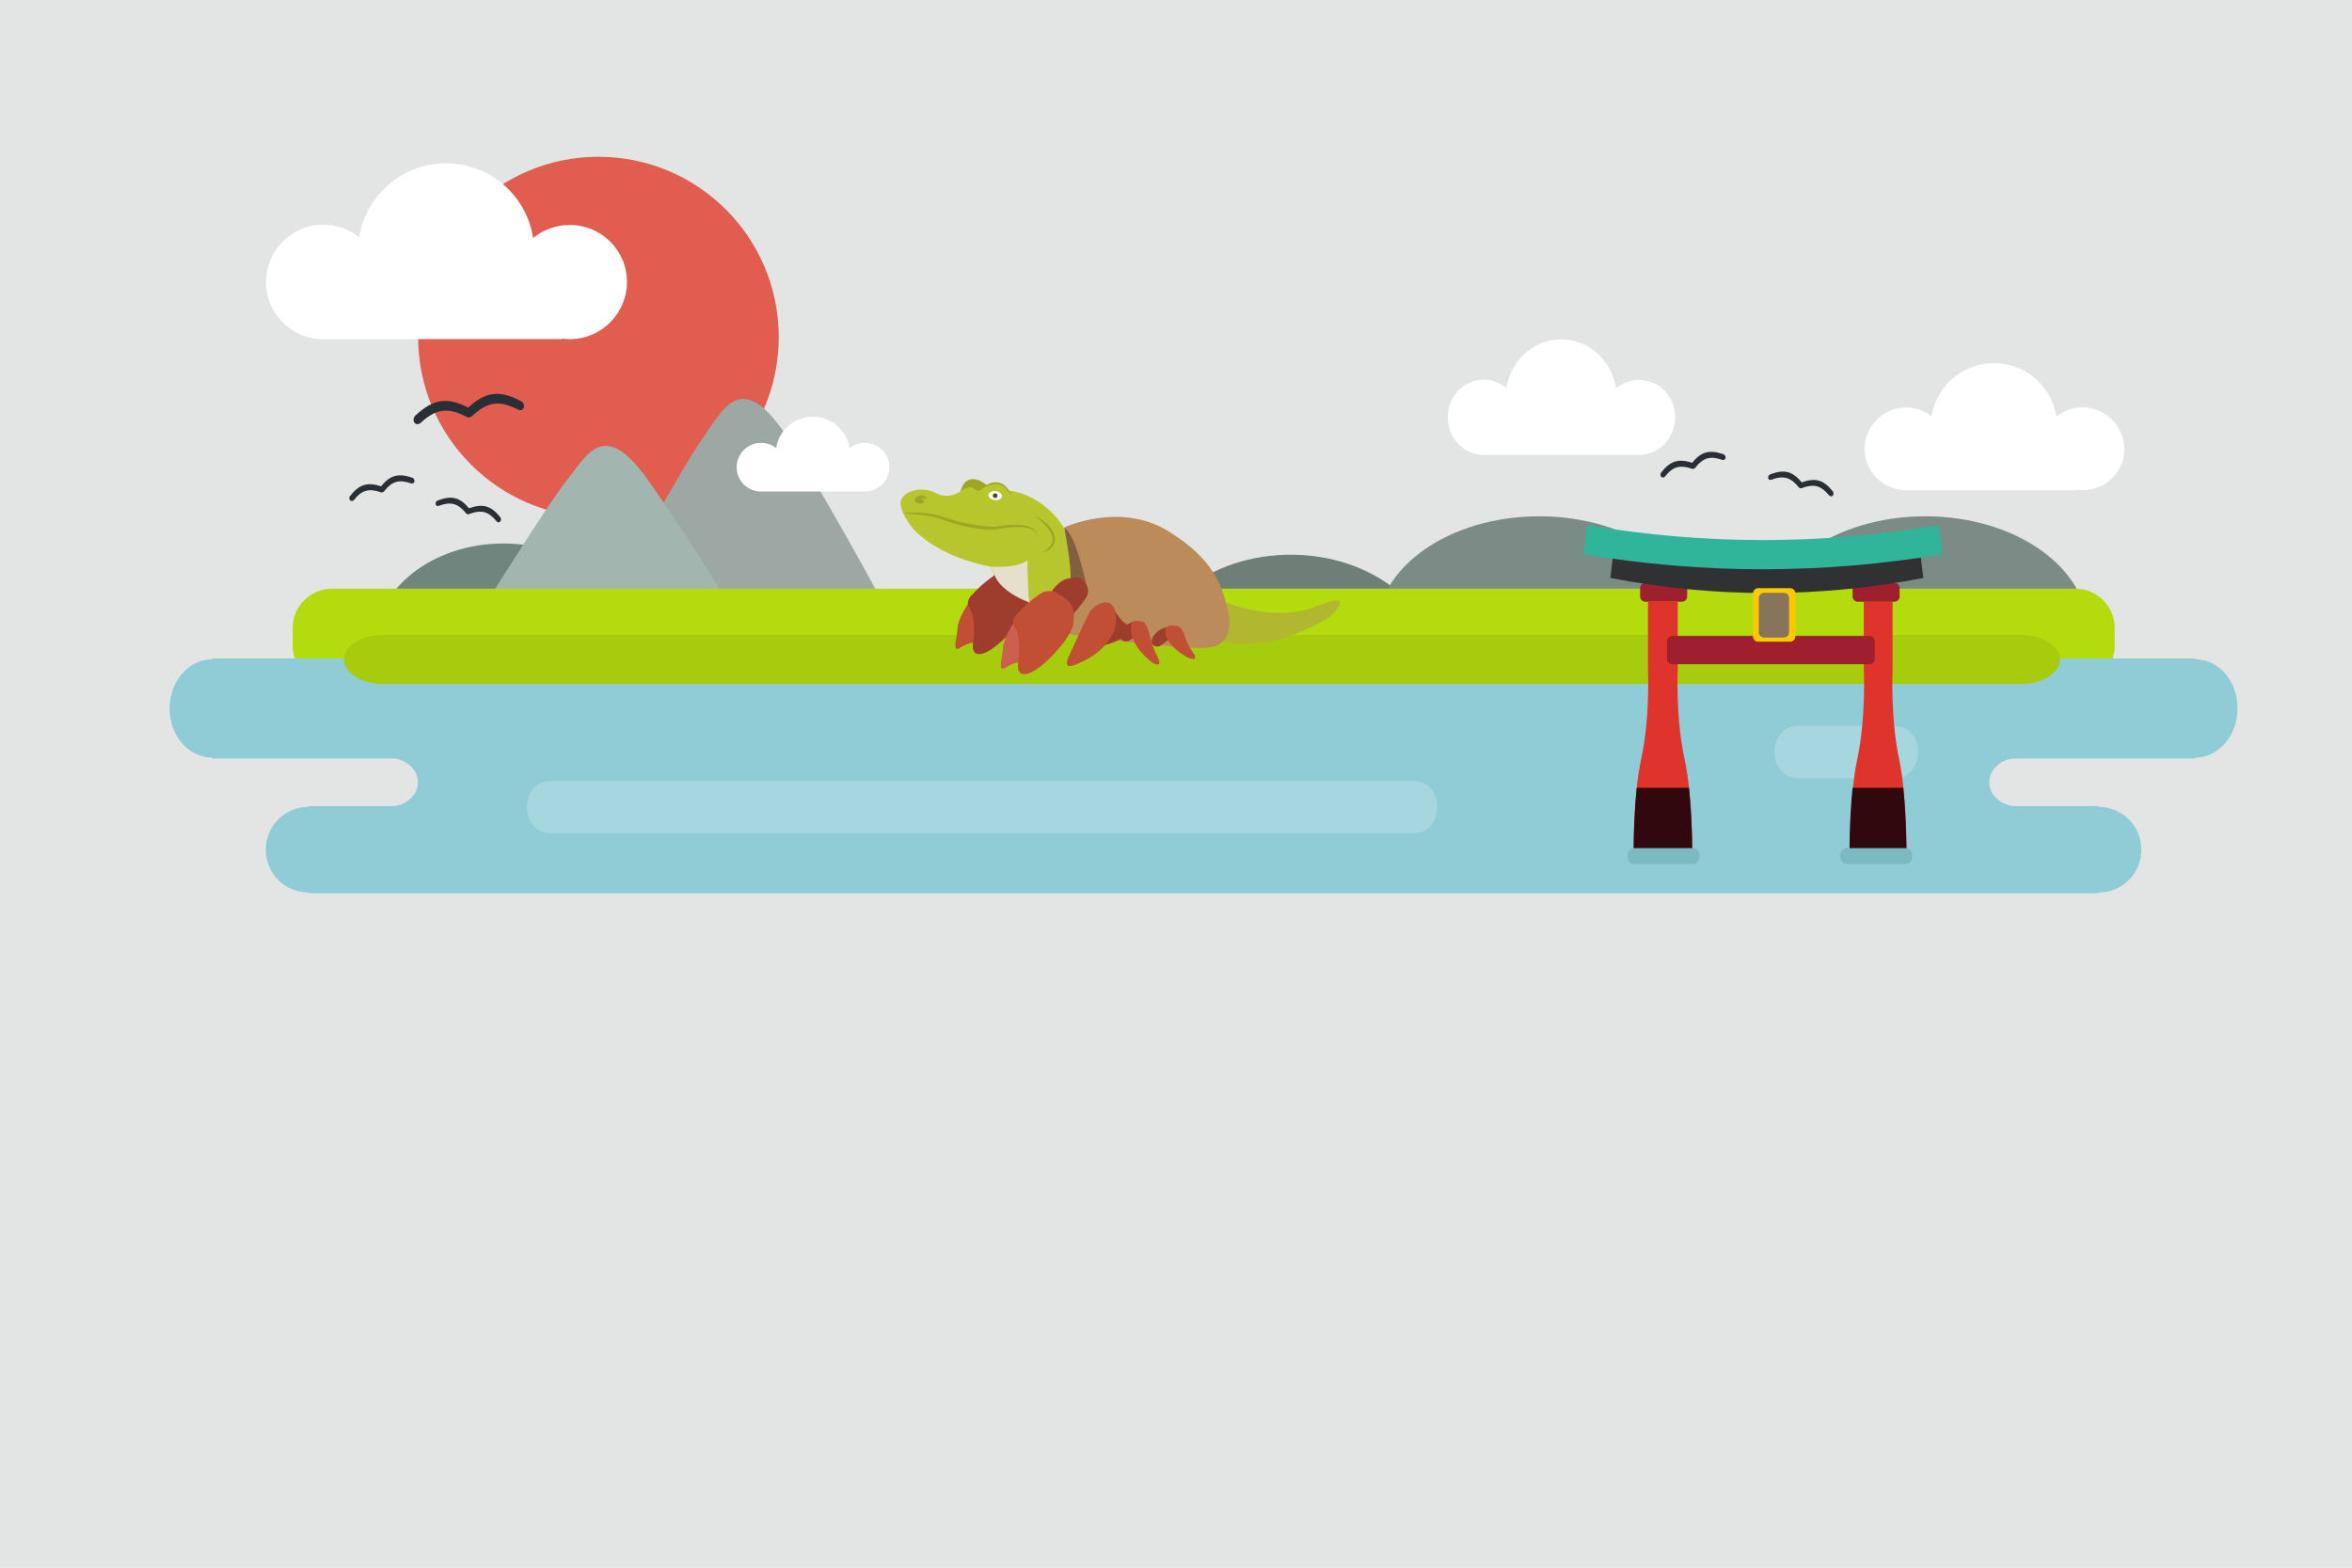
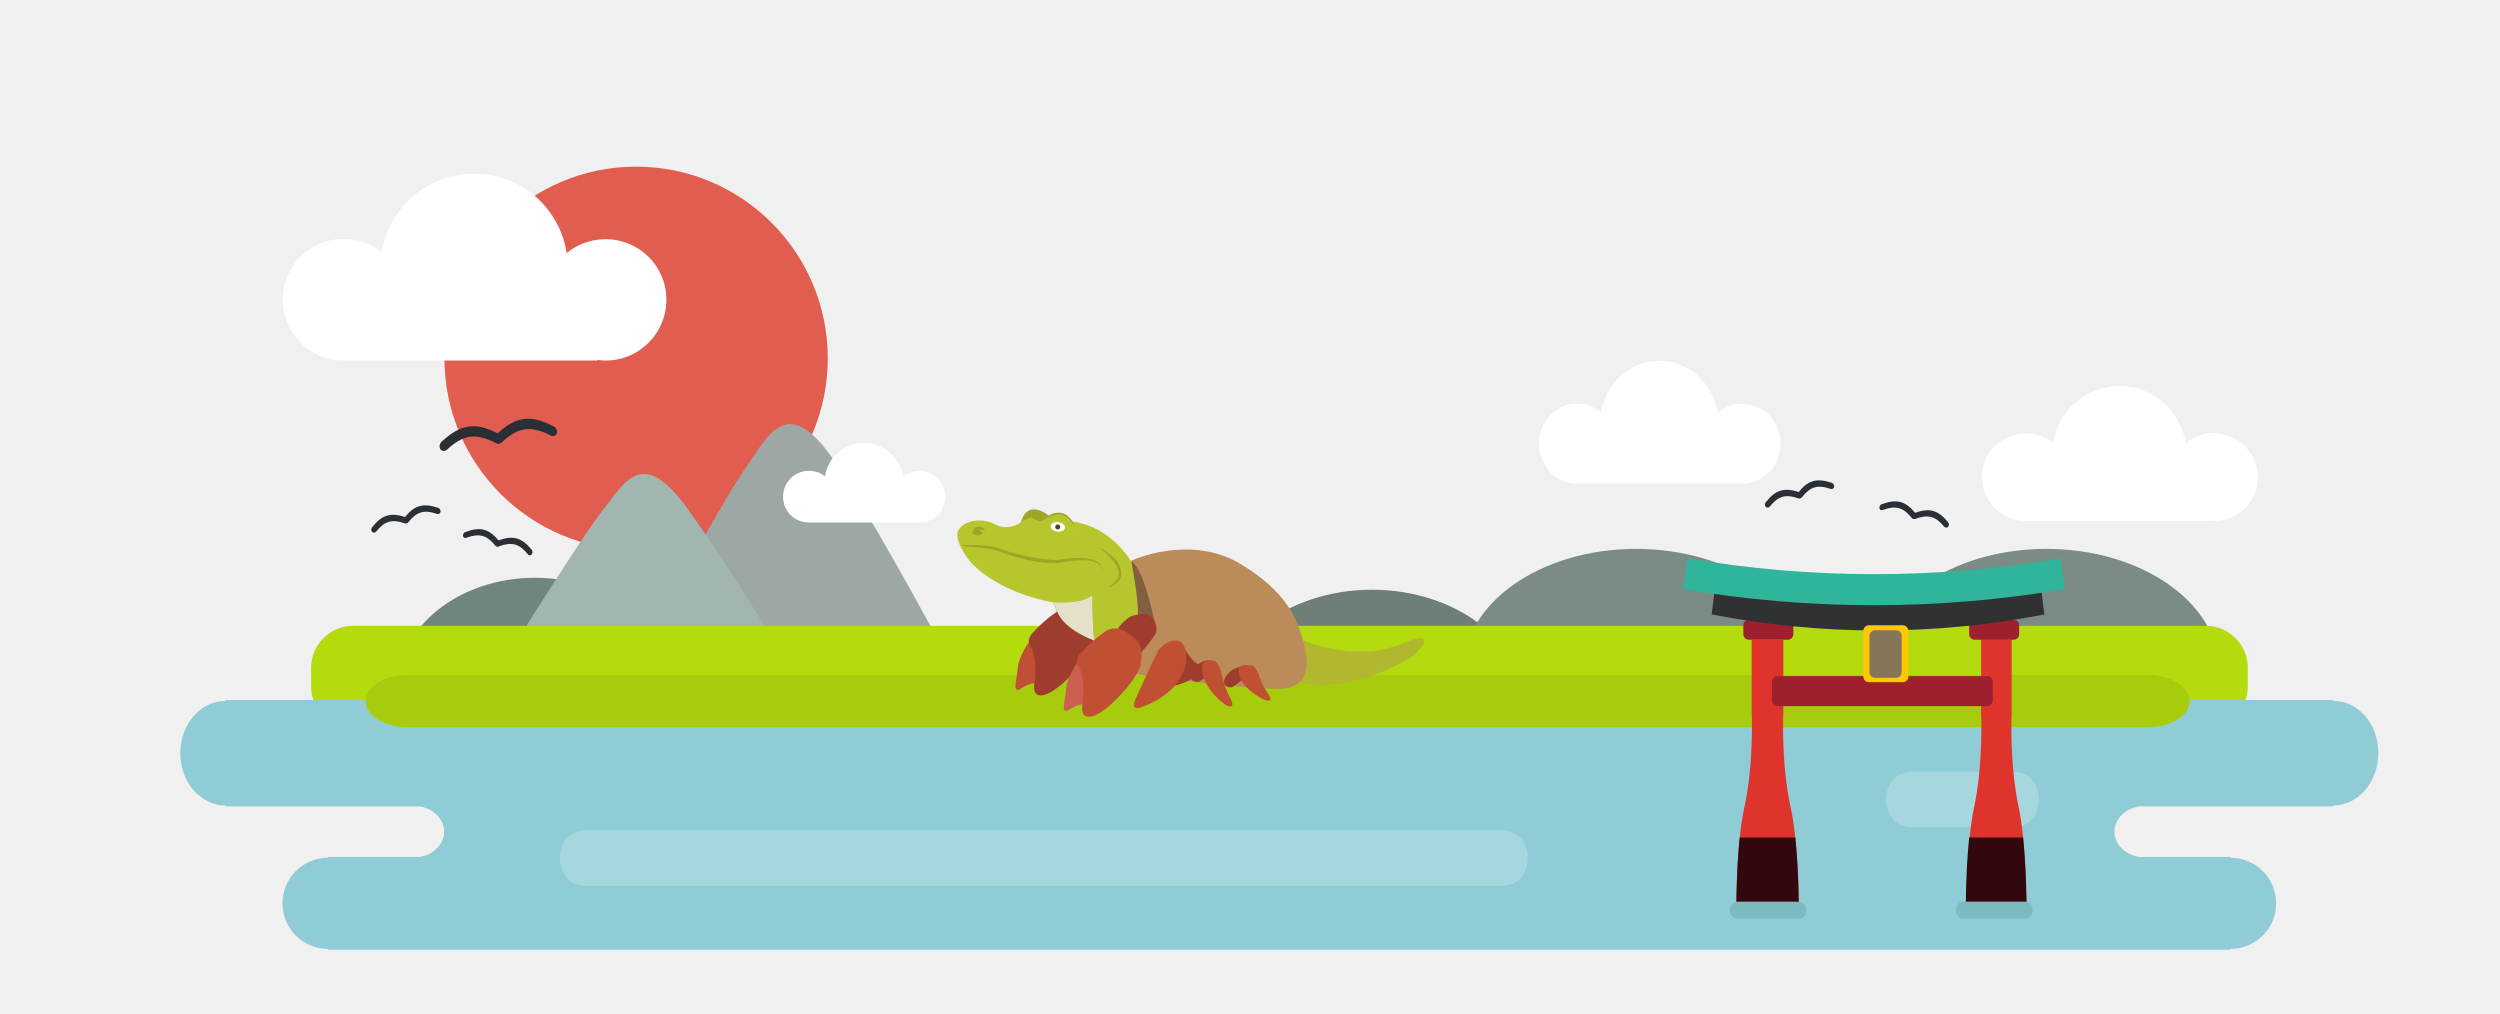
- <svg xmlns="http://www.w3.org/2000/svg" viewBox="0 0 900 600" id="svg2">
+ <svg xmlns="http://www.w3.org/2000/svg" viewBox="0 0 900 365" id="svg2">
  <style id="style4">
-     .st0{display:none;} .st1{display:inline;fill:#E3E5E5;} .st2{display:inline;opacity:0.5;} .st3{fill:#6E7F78;} .st4{fill:#70857D;} .st5{fill:#7A8C85;} .st6{fill:#E05D4F;} .st7{fill:#9DA8A4;} .st8{fill:#A2B5AF;} .st9{fill:#B3DB0E;} .st10{fill:#90CCD6;} .st11{fill:#9FD8E2;} .st12{opacity:0.2;fill:#FFFFFF;} .st13{fill:#FFFFFF;} .st14{fill:#A8E513;} .st15{fill:#A7CC0D;} .st16{display:inline;} .st17{fill:url(#SVGID_1_);} .st18{display:inline;fill:#FFFFFF;} .st21{display:inline;fill:none;stroke:#DEE2E2;stroke-miterlimit:10;} .st22{display:inline;opacity:0.65;fill:#444747;}   .st25{display:inline;opacity:0.65;fill:#383F3F;}  .st27{fill:#A0182F;} .st28{fill:#CC1A27;} .st29{fill:#30080D;} .st30{fill:#0D0B0C;} .st31{fill:#098572;} .st32{fill:#C6C12A;} .st33{fill:#56321A;} .st34{fill:#9E1F2D;} .st35{fill:#DE342C;} .st36{fill:#303133;} .st37{fill:#30B59B;} .st38{fill:#FFC800;} .st39{fill:#86745B;} .st40{fill:#7CBAC1;} .st41{fill:#2A2E35;} .st42{display:inline;fill:#B1B2B2;} .st43{display:inline;fill:#90A09F;} .st44{display:inline;fill:#B7978F;} .st45{fill:#9FA526;} .st46{fill:#CC5F4E;} .st47{fill:#9E3D2D;} .st48{fill:#C14F34;} .st49{fill:#B7C62C;} .st50{fill:#BB8B5A;} .st51{fill:#825F3E;} .st52{fill:#AF452F;} .st53{fill:#252830;} .st54{fill:none;stroke:#9FA526;stroke-miterlimit:10;} .st55{fill:#F0EAD1;} .st56{fill:#B1B72E;} .st57{fill:#E5E0CA;} .st58{fill:#454716;} .st59{display:inline;fill:#21304C;} 
+   .st3{fill:#6E7F78;} .st4{fill:#70857D;} .st5{fill:#7A8C85;} .st6{fill:#E05D4F;} .st7{fill:#9DA8A4;} .st8{fill:#A2B5AF;} .st9{fill:#B3DB0E;} .st10{fill:#90CCD6;} .st12{opacity:0.2;fill:#FFFFFF;} .st13{fill:#FFFFFF;} .st14{fill:#A8E513;} .st15{fill:#A7CC0D;} .st16{display:inline;} .st17{fill:url(#SVGID_1_);} .st18{display:inline;fill:#FFFFFF;} .st21{display:inline;fill:none;stroke:#DEE2E2;stroke-miterlimit:10;} .st22{display:inline;opacity:0.65;fill:#444747;}   .st25{display:inline;opacity:0.65;fill:#383F3F;}  .st27{fill:#A0182F;} .st28{fill:#CC1A27;} .st29{fill:#30080D;} .st30{fill:#0D0B0C;} .st31{fill:#098572;} .st32{fill:#C6C12A;} .st33{fill:#56321A;} .st34{fill:#9E1F2D;} .st35{fill:#DE342C;} .st36{fill:#303133;} .st37{fill:#30B59B;} .st38{fill:#FFC800;} .st39{fill:#86745B;} .st40{fill:#7CBAC1;} .st41{fill:#2A2E35;} .st42{display:inline;fill:#B1B2B2;} .st43{display:inline;fill:#90A09F;} .st44{display:inline;fill:#B7978F;} .st45{fill:#9FA526;} .st46{fill:#CC5F4E;} .st47{fill:#9E3D2D;} .st48{fill:#C14F34;} .st49{fill:#B7C62C;} .st50{fill:#BB8B5A;} .st51{fill:#825F3E;} .st52{fill:#AF452F;} .st53{fill:#252830;} .st54{fill:none;stroke:#9FA526;stroke-miterlimit:10;} .st55{fill:#F0EAD1;} .st56{fill:#B1B72E;} .st57{fill:#E5E0CA;} .st58{fill:#454716;} .st59{display:inline;fill:#21304C;}
  </style>
-   <path class="st0 st1" d="M0 0h900v600H0z" id="Laag_2" />
  <g id="Background">
    <ellipse class="st3" cx="493.9" cy="255.9" rx="55.7" ry="43.6" id="ellipse8" />
+     <ellipse class="st4" cx="192.6" cy="247.4" rx="49.4" ry="39.4" id="ellipse16" />
    <ellipse class="st5" cx="589" cy="241.2" rx="62.2" ry="43.6" id="ellipse12" />
    <ellipse class="st5" cx="736.7" cy="241.2" rx="62.2" ry="43.6" id="ellipse14" />
-     <ellipse class="st4" cx="192.6" cy="247.4" rx="49.4" ry="39.4" id="ellipse16" />
    <circle class="st6" cx="229" cy="129" r="69" id="circle18" />
    <path class="st7" d="M226.5 241.2s33.8-61.3 42-72.9c8.2-11.6 15.3-28.4 33.4 0 18.1 28.4 41.6 72.9 41.6 72.9h-117z" id="path20" />
    <path class="st8" d="M179.5 241.2s30.4-48.9 37.9-58.1c7.4-9.2 13.8-22.7 30.1 0s37.5 58.1 37.5 58.1H179.5z" id="path22" />
    <path class="st9" d="M809.2 247.2c0 8.2-6.8 15-15 15H127c-8.2 0-15-6.8-15-15v-6.9c0-8.2 6.8-15 15-15h667.2c8.2 0 15 6.8 15 15v6.9z" id="path24" />
    <path class="st10" d="M839.9 252.3v-.3H81.3v.3c-9.1 0-16.4 8.4-16.4 18.9S72.3 290 81.3 290v.3H151c5.1.8 8.9 4.6 8.9 9.1s-3.8 8.3-8.9 9.1h-32.9v.3c-9.1 0-16.4 7.3-16.4 16.4s7.3 16.4 16.4 16.4v.3H803v-.3c9.1 0 16.4-7.3 16.4-16.4s-7.3-16.4-16.4-16.4v-.3h-32.9c-5.1-.8-8.9-4.6-8.9-9.1s3.8-8.3 8.9-9.1h69.7v-.3c9.1 0 16.4-8.4 16.4-18.9s-7.2-18.8-16.3-18.8z" id="path26" />
    <path class="st12" d="M542 299.1v-.2H209.6v.2c-4.4 0-8 4.4-8 9.8s3.6 9.8 8 9.8v.2H542v-.2c4.4 0 8-4.4 8-9.8s-3.6-9.8-8-9.8zM726 278v-.2h-39v.2c-4.4 0-8 4.4-8 9.8s3.6 9.8 8 9.8v.2h39v-.2c4.4 0 8-4.4 8-9.8s-3.6-9.8-8-9.8z" id="path32" />
    <path class="st13" d="M218 86.1c-5.3 0-10.2 1.9-14 5-2.5-16.2-16.4-28.6-33.3-28.6-16.8 0-30.7 12.3-33.3 28.3-3.8-3-8.5-4.8-13.7-4.8-12.1 0-21.9 9.8-21.9 21.9s9.8 21.9 21.9 21.9H215v-.2c1 .1 2 .2 3 .2 12.1 0 21.9-9.8 21.9-21.9s-9.8-21.8-21.9-21.8zm578.9 69.8c-3.8 0-7.3 1.4-10 3.6-1.8-11.6-11.8-20.5-23.9-20.5-12.1 0-22.1 8.8-23.9 20.4-2.7-2.2-6.1-3.4-9.8-3.4-8.7 0-15.8 7.1-15.8 15.8 0 8.7 7.1 15.8 15.8 15.8h65.6v-.2c.7.1 1.4.2 2.2.2 8.7 0 15.8-7.1 15.8-15.8-.2-8.8-7.3-15.9-16-15.9zm-169.7-10.5c-3.4 0-6.4 1.2-8.8 3.3-1.6-10.6-10.4-18.8-21-18.8s-19.3 8.1-21 18.6c-2.4-2-5.4-3.2-8.6-3.2-7.6 0-13.8 6.4-13.8 14.4s6.2 14.4 13.8 14.4h57.5v-.1c.6.1 1.2.1 1.9.1 7.6 0 13.8-6.4 13.8-14.4 0-7.9-6.1-14.3-13.8-14.3zM331 169.5c-2.2 0-4.3.8-5.9 2.1-1-6.8-6.9-12.1-14.1-12.1-7.1 0-13 5.2-14 12-1.6-1.3-3.6-2-5.8-2-5.1 0-9.3 4.1-9.3 9.3s4.1 9.3 9.3 9.3h38.5v-.1c.4.1.8.1 1.3.1 5.1 0 9.3-4.1 9.3-9.3s-4.2-9.3-9.3-9.3z" id="path34" />
    <path class="st15" d="M788.3 252.4c0 5.2-6.8 9.4-15 9.4H146.6c-8.2 0-15-4.2-15-9.4s6.8-9.4 15-9.4h626.7c8.3 0 15 4.3 15 9.4z" id="path44" />
  </g>
  <g id="Toori_Birds">
    <path class="st34" d="M645.6 228.3c0 1.1-.9 2-2 2h-14c-1.1 0-2-.9-2-2v-3.2c0-1.1.9-2 2-2h14c1.1 0 2 .9 2 2v3.2z" id="path94" />
    <path class="st35" d="M644.6 290.5c-3.5-16-2.6-34.4-2.6-34.4v-25.9h-11.4v25.9s.9 18.4-2.6 34.4c-3.1 13.9-2.9 37.1-2.9 37.1h22.4c.1 0 .2-23.1-2.9-37.1z" id="path96" />
    <path class="st29" d="M646.3 301.5h-20c-1.3 12.6-1.2 26.1-1.2 26.1h22.4c.1 0 .1-13.5-1.2-26.1z" id="path98" />
    <path class="st35" d="M726.7 290.5c-3.4-16-2.5-34.4-2.5-34.4v-25.9h-11v25.9s.9 18.4-2.5 34.4c-3 13.9-2.8 37.1-2.8 37.1h21.8c-.2 0 0-23.1-3-37.1z" id="path100" />
    <path class="st29" d="M728.3 301.5h-19.4c-1.3 12.6-1.2 26.1-1.2 26.1h21.8s.1-13.5-1.2-26.1z" id="path102" />
    <path class="st34" d="M726.9 228.3c0 1.1-.9 2-2 2h-14c-1.1 0-2-.9-2-2v-3.2c0-1.1.9-2 2-2h14c1.1 0 2 .9 2 2v3.2z" id="path104" />
    <path class="st36" d="M736 221.2c-39.9 7.7-79.9 7.7-119.8 0 .5-4.4.8-6.6 1.4-11.1 39 7.6 78 7.6 117.1 0 .4 4.5.7 6.7 1.3 11.1z" id="path106" />
    <path class="st37" d="M743.3 212.1c-45.8 7.7-91.6 7.7-137.4 0 .6-4.4.9-6.6 1.6-11.1 44.8 7.6 89.5 7.6 134.3 0l1.5 11.1z" id="path108" />
    <path class="st34" d="M717.4 252.2c0 1.1-.9 2-2 2h-75.5c-1.1 0-2-.9-2-2v-6.8c0-1.1.9-2 2-2h75.5c1.1 0 2 .9 2 2v6.8z" id="path110" />
    <path class="st38" d="M687 243.6c0 1.1-.9 2-2 2h-12.2c-1.1 0-2-.9-2-2v-16.5c0-1.1.9-2 2-2H685c1.1 0 2 .9 2 2v16.5z" id="path112" />
    <path class="st39" d="M684.6 242c0 1.1-.9 2-2 2H675c-1.1 0-2-.9-2-2v-13.1c0-1.1.9-2 2-2h7.6c1.1 0 2 .9 2 2V242z" id="path114" />
    <path class="st40" d="M647.7 330.7h-22.3c-1.4 0-2.6-1.2-2.6-2.6v-.9c0-1.4 1.2-2.6 2.6-2.6h22.3c1.4 0 2.6 1.2 2.6 2.6v.9c0 1.4-1.2 2.6-2.6 2.6zm81.4 0h-22.3c-1.4 0-2.6-1.2-2.6-2.6v-.9c0-1.4 1.2-2.6 2.6-2.6h22.3c1.4 0 2.6 1.2 2.6 2.6v.9c-.1 1.4-1.2 2.6-2.6 2.6z" id="path116" />
    <path class="st41" d="M145.7 188.4c-4.6-1.6-7.3-.8-10.3 3-.4.4-1 .5-1.4.1-.4-.4-.5-1.2 0-1.7 3.5-4.5 6.7-5.4 12.1-3.6.6.2 1 .9.9 1.5-.2.6-.8.9-1.3.7z" id="path118" />
    <path class="st41" d="M157.3 185c-4.6-1.6-7.3-.8-10.3 3-.4.4-1 .5-1.4.1-.4-.4-.5-1.2 0-1.7 3.5-4.5 6.7-5.4 12.1-3.6.6.2 1 .9.9 1.5-.2.6-.7.9-1.3.7zm490.1-5.6c-4.6-1.6-7.3-.8-10.3 3-.4.4-1 .5-1.4.1-.4-.4-.5-1.2 0-1.7 3.5-4.5 6.7-5.4 12.1-3.6.6.2 1 .9.9 1.5-.2.6-.8.9-1.3.7z" id="path120" />
    <path class="st41" d="M659 176c-4.6-1.6-7.3-.8-10.3 3-.4.4-1 .5-1.4.1-.4-.4-.5-1.2 0-1.7 3.5-4.5 6.7-5.4 12.1-3.6.6.2 1 .9.9 1.5-.2.6-.7.9-1.3.7zm-480.7 20.4c-3.1-3.8-5.8-4.5-10.4-2.8-.5.2-1.1 0-1.2-.6-.1-.6.2-1.3.9-1.5 5.4-2 8.5-1.1 12.1 3.3.4.5.4 1.3 0 1.7-.5.4-1.1.3-1.4-.1z" id="path122" />
    <path class="st41" d="M190 199.5c-3.1-3.8-5.8-4.5-10.4-2.8-.5.2-1.1 0-1.2-.6-.1-.6.2-1.3.9-1.5 5.4-2 8.5-1.1 12.1 3.3.4.5.4 1.3 0 1.7-.5.5-1.1.4-1.4-.1zm498.2-13.1c-3.1-3.8-5.8-4.5-10.4-2.8-.5.2-1.1 0-1.2-.6-.1-.6.2-1.3.9-1.5 5.4-2 8.5-1.1 12.1 3.3.4.5.4 1.3 0 1.7-.4.4-1 .3-1.4-.1z" id="path124" />
    <path class="st41" d="M699.9 189.6c-3.1-3.8-5.8-4.5-10.4-2.8-.5.2-1.1 0-1.2-.6-.1-.6.2-1.3.9-1.5 5.4-2 8.5-1.1 12.1 3.3.4.5.4 1.3 0 1.7-.4.4-1 .3-1.4-.1zm-521.4-30.1c-7.2-3.7-11.7-3.1-17.6 2.4-.7.6-1.7.6-2.3-.1-.6-.8-.4-2.1.4-2.8 6.9-6.4 12.2-7.2 20.5-2.8 1 .5 1.5 1.7 1.1 2.6-.3.9-1.2 1.2-2.1.7z" id="path126" />
    <path class="st41" d="M198.3 156.8c-7.2-3.7-11.7-3.1-17.6 2.4-.7.6-1.7.6-2.3-.1-.6-.8-.4-2.1.4-2.8 6.9-6.4 12.2-7.2 20.5-2.8 1 .5 1.5 1.7 1.1 2.6-.3.8-1.2 1.1-2.1.7z" id="path128" />
  </g>
  <g id="Crabigator">
    <path class="st45" d="M377.5 185.6s-7.7-6.6-10.1 2.9c-1.9 7.6 10.1-2.9 10.1-2.9z" id="path148" />
    <path class="st56" d="M468.6 230.3s18.8 8.4 35.3 1.7 4.9 4.1 4.9 4.1-21.5 14.5-42 9.3c-20.4-5.3 1.8-15.1 1.8-15.1z" id="path192" />
    <path class="st48" d="M370.6 230.9s-3.9 5.3-4.2 9.6-2.3 9.6 1.2 7.3 7.7-2.3 7.7-2.3 1.6-14.3-4.7-14.6z" id="path194" />
    <path class="st50" d="M407.2 201.9s21.1-10 39.7 1.3 21 22.7 22.7 29.5c1.7 6.8 1.6 15.2-9.3 15.3s-45.9-4.2-52.5-5.5c-6.7-1.3 1.6-19.4 1.6-19.4s5.1-10.6-2.2-21.2z" id="path196" />
    <path class="st49" d="M407 201.8s-6.9-12-20.6-14c-.759-.192-2.054-1.554-2.116-1.518-.095.056 1.432 1.804 2.381 3.657.207.405-.603.093-2.449-.233-1.004-.177-2.35-.391-3.39-.549-1.501-.228-2.401-.478-3.443-.697-1.518-.319-2.256-.293-3.039-.615-3.44-1.412-1.869-2.028-5.644-.646 0 0-4.9 4.5-10.4 1.6s-12.2-1-13.5 2.6c-1.3 3.6 4.3 10.9 5.6 12 1.3 1.1 9.4 9.7 28.7 13.5 1.4 2.7 1.9 5.8 1.9 5.8l13.7 13 18.4-12.3zm-32.428-13.84s4.501-3.825 8.32-2.57c1.555.511 2.659 2.702 3.823 4.743.103.181.142-.018-.488-.057" id="path198" fill="#b7c62c" />
    <path class="st47" d="M372.4 227.2s-3.5 2.7-1.3 5.7 1.6 11.3 1.3 12.8c-.3 1.6-.7 6.4 4.8 4s15.3-13.1 16.1-17.8c.9-4.7 0-7.7-1.9-9.1-1.9-1.4-6-5.9-10.9-2.6-4.9 3.3-8.1 7-8.1 7z" id="path200" />
    <path class="st57" d="M393.2 214.4s-.2 6.1.7 16.2c-11.9-4.6-13.3-10.5-13.3-10.5l-1.4-3.3c0 .1 9.9.9 14-2.4z" id="path202" />
    <path class="st47" d="M446.4 240.1s-3.1.3-5.1 3.5c-2 3.1 1.1 4.5 2.6 3.6 1.5-.9 3.5-2.6 3.5-2.6s.5-3.7-1-4.5zm-11.7-2.4s-3.4.3-5.5 3.7c-2.1 3.3 1.2 4.7 2.8 3.8s3.8-2.8 3.8-2.8.6-3.9-1.1-4.7z" id="path204" />
    <path class="st47" d="M426.1 233.1s2.8 4.6 4.6 5.6c1.7 1.1 2 2.6.7 4.1s-6.3 3.7-8.9 4.1 3.6-13.8 3.6-13.8z" id="path206" />
    <path class="st48" d="M419 250.4s8.9-5.9 8-14.8c-.9-8.9-8.7-3.9-10.2-1.1s-7.8 16.7-7.8 16.7-2.8 5.2 2.2 3.3 7.8-4.1 7.8-4.1zm20.7-8.2s-1.1-4.1-2.6-4.3c-1.5-.2-5.4-1.5-4.1 4.8 1.3 6.3 8.2 11.1 8.2 11.1s4.1 2.2 1.7-2.5-2.8-7.4-3.2-9.1zm13.5.7s-1.1-3.2-2.7-3.3-5.6-1.2-4.3 3.7 8.6 8.5 8.6 8.5 4.3 1.7 1.8-1.9-2.9-5.6-3.4-7z" id="path208" />
    <path class="st51" d="M416.2 226.6s-3.9-21.6-9-24.6c.7 3.3 3.3 17.4 2.2 21.3-1.2 3.8 6.8 3.3 6.8 3.3z" id="path210" />
    <path class="st46" d="M388 238.3s-3.9 5.4-4.2 9.7c-.3 4.3-2.3 9.7 1.2 7.4 3.5-2.3 7.7-2.3 7.7-2.3s1.5-14.5-4.7-14.8z" id="path212" />
    <path class="st47" d="M402.6 226s2.7-3.7 5.4-4.4c2.7-.7 4.5-.9 6 .1s3.3 4.1 1.8 6.7c-1.5 2.6-5.4 7-5.4 7s-7.6-6.3-7.8-9.4z" id="path214" />
    <path class="st48" d="M389.7 234.5s-3.5 2.7-1.3 5.8c2.2 3 1.6 11.4 1.3 13-.3 1.6-.7 6.5 4.8 4.1 5.5-2.5 15.2-13.3 16.1-18.1s0-7.8-1.9-9.3c-1.9-1.4-5.9-5.9-10.9-2.6-4.9 3.4-8.1 7.1-8.1 7.1z" id="path216" />
    <path class="st45" d="M395.4 197s.3.1.8.4c.5.3 1.2.6 2 1.2l1.2.9c.4.3.9.7 1.3 1.1.9.8 1.7 1.8 2.3 3 .3.6.5 1.2.6 1.9.1.7.1 1.4-.1 2l-.3.9c-.2.3-.3.5-.5.7-.4.5-.8.8-1.1 1.1-.4.3-.8.5-1.1.7-.3.2-.6.3-.9.4-.5.2-.8.3-.8.3s.3-.2.7-.5c.2-.1.5-.4.8-.6.3-.2.6-.5.9-.8.3-.3.6-.7.9-1.1.1-.2.2-.4.4-.7.1-.2.2-.5.2-.7.1-.5.1-1.1 0-1.6s-.3-1.1-.6-1.6l-.9-1.5c-.4-.5-.7-.9-1.1-1.3l-2.2-2.2c-.7-.6-1.3-1.1-1.7-1.5-.6-.3-.8-.5-.8-.5zm-21-8.9s.1-.2.5-.5c.3-.3.8-.7 1.4-1.2.3-.2.6-.4 1-.7l1.2-.6c.4-.2.9-.3 1.4-.4.2-.1.5-.1.8-.1.3 0 .5-.1.8 0l.8.1c.3.1.5.2.8.3.5.1.9.5 1.3.8.4.3.7.7 1 1 .3.3.5.7.7 1 .2.3.4.6.4.9.1.3.2.5.3.7.1.4.2.6.2.6s-.1-.2-.4-.6c-.1-.2-.2-.4-.4-.7-.1-.3-.4-.5-.6-.8-.2-.3-.4-.6-.7-.9-.3-.2-.6-.6-.9-.8-.4-.2-.7-.5-1.1-.6-.2-.1-.4-.2-.6-.2l-.7-.1c-.2-.1-.4 0-.7 0-.2 0-.4 0-.7.1-.4.1-.9.1-1.3.3-.8.2-1.6.6-2.2.9-1.5.9-2.3 1.5-2.3 1.5z" id="path218" />
    <ellipse transform="rotate(-82 380.806 189.68)" class="st13" cx="380.8" cy="189.7" rx="1.7" ry="2.6" id="ellipse220" />
    <ellipse transform="rotate(-82 351.833 191.703)" class="st45" cx="351.8" cy="191.7" rx="1" ry="1.8" id="ellipse222" />
    <path class="st45" d="M350.1 191.5s0-.4.3-.8c.1-.2.4-.5.7-.7.3-.2.7-.3 1.1-.4.4 0 .8 0 1.1.1.3.1.6.3.8.5.2.2.3.3.4.5.1.1.1.2.1.2h-.2c-.2 0-.4-.1-.6-.1-.1 0-.2 0-.4-.1h-1.2c-.3 0-.5.1-.8.2-.2.1-.5.2-.7.3-.3.1-.6.3-.6.3zm-4.6 4.8s.9-.1 2.4-.1 3.7-.1 6.3.2c1.3.1 2.7.3 4.2.7 1.5.3 3 .9 4.5 1.4 3.1 1 6.5 1.8 9.9 2.3 1.7.3 3.4.6 5.1.7.8.1 1.7.1 2.5.1s1.6-.2 2.4-.3c3.2-.5 6.3-.6 9-.2 1.3.2 2.5.6 3.4 1.2.9.6 1.5 1.4 1.7 2.2.2.8.1 1.4.1 1.8-.1.4-.1.6-.1.6s0-.2.1-.6c0-.4 0-1-.2-1.7s-.8-1.4-1.7-1.9c-.9-.5-2-.8-3.3-.9-2.5-.3-5.6 0-8.8.5-.8.1-1.6.3-2.5.4-.9.1-1.7 0-2.6 0-1.7-.1-3.5-.3-5.2-.6-3.4-.6-6.8-1.4-10-2.5-1.6-.5-3-1.2-4.4-1.5-1.4-.4-2.8-.6-4.1-.8-2.6-.4-4.7-.5-6.2-.6-1.7-.4-2.5-.4-2.5-.4z" id="path224" />
    <circle class="st58" cx="380.8" cy="189.7" r=".9" id="circle226" />
  </g>
</svg>
